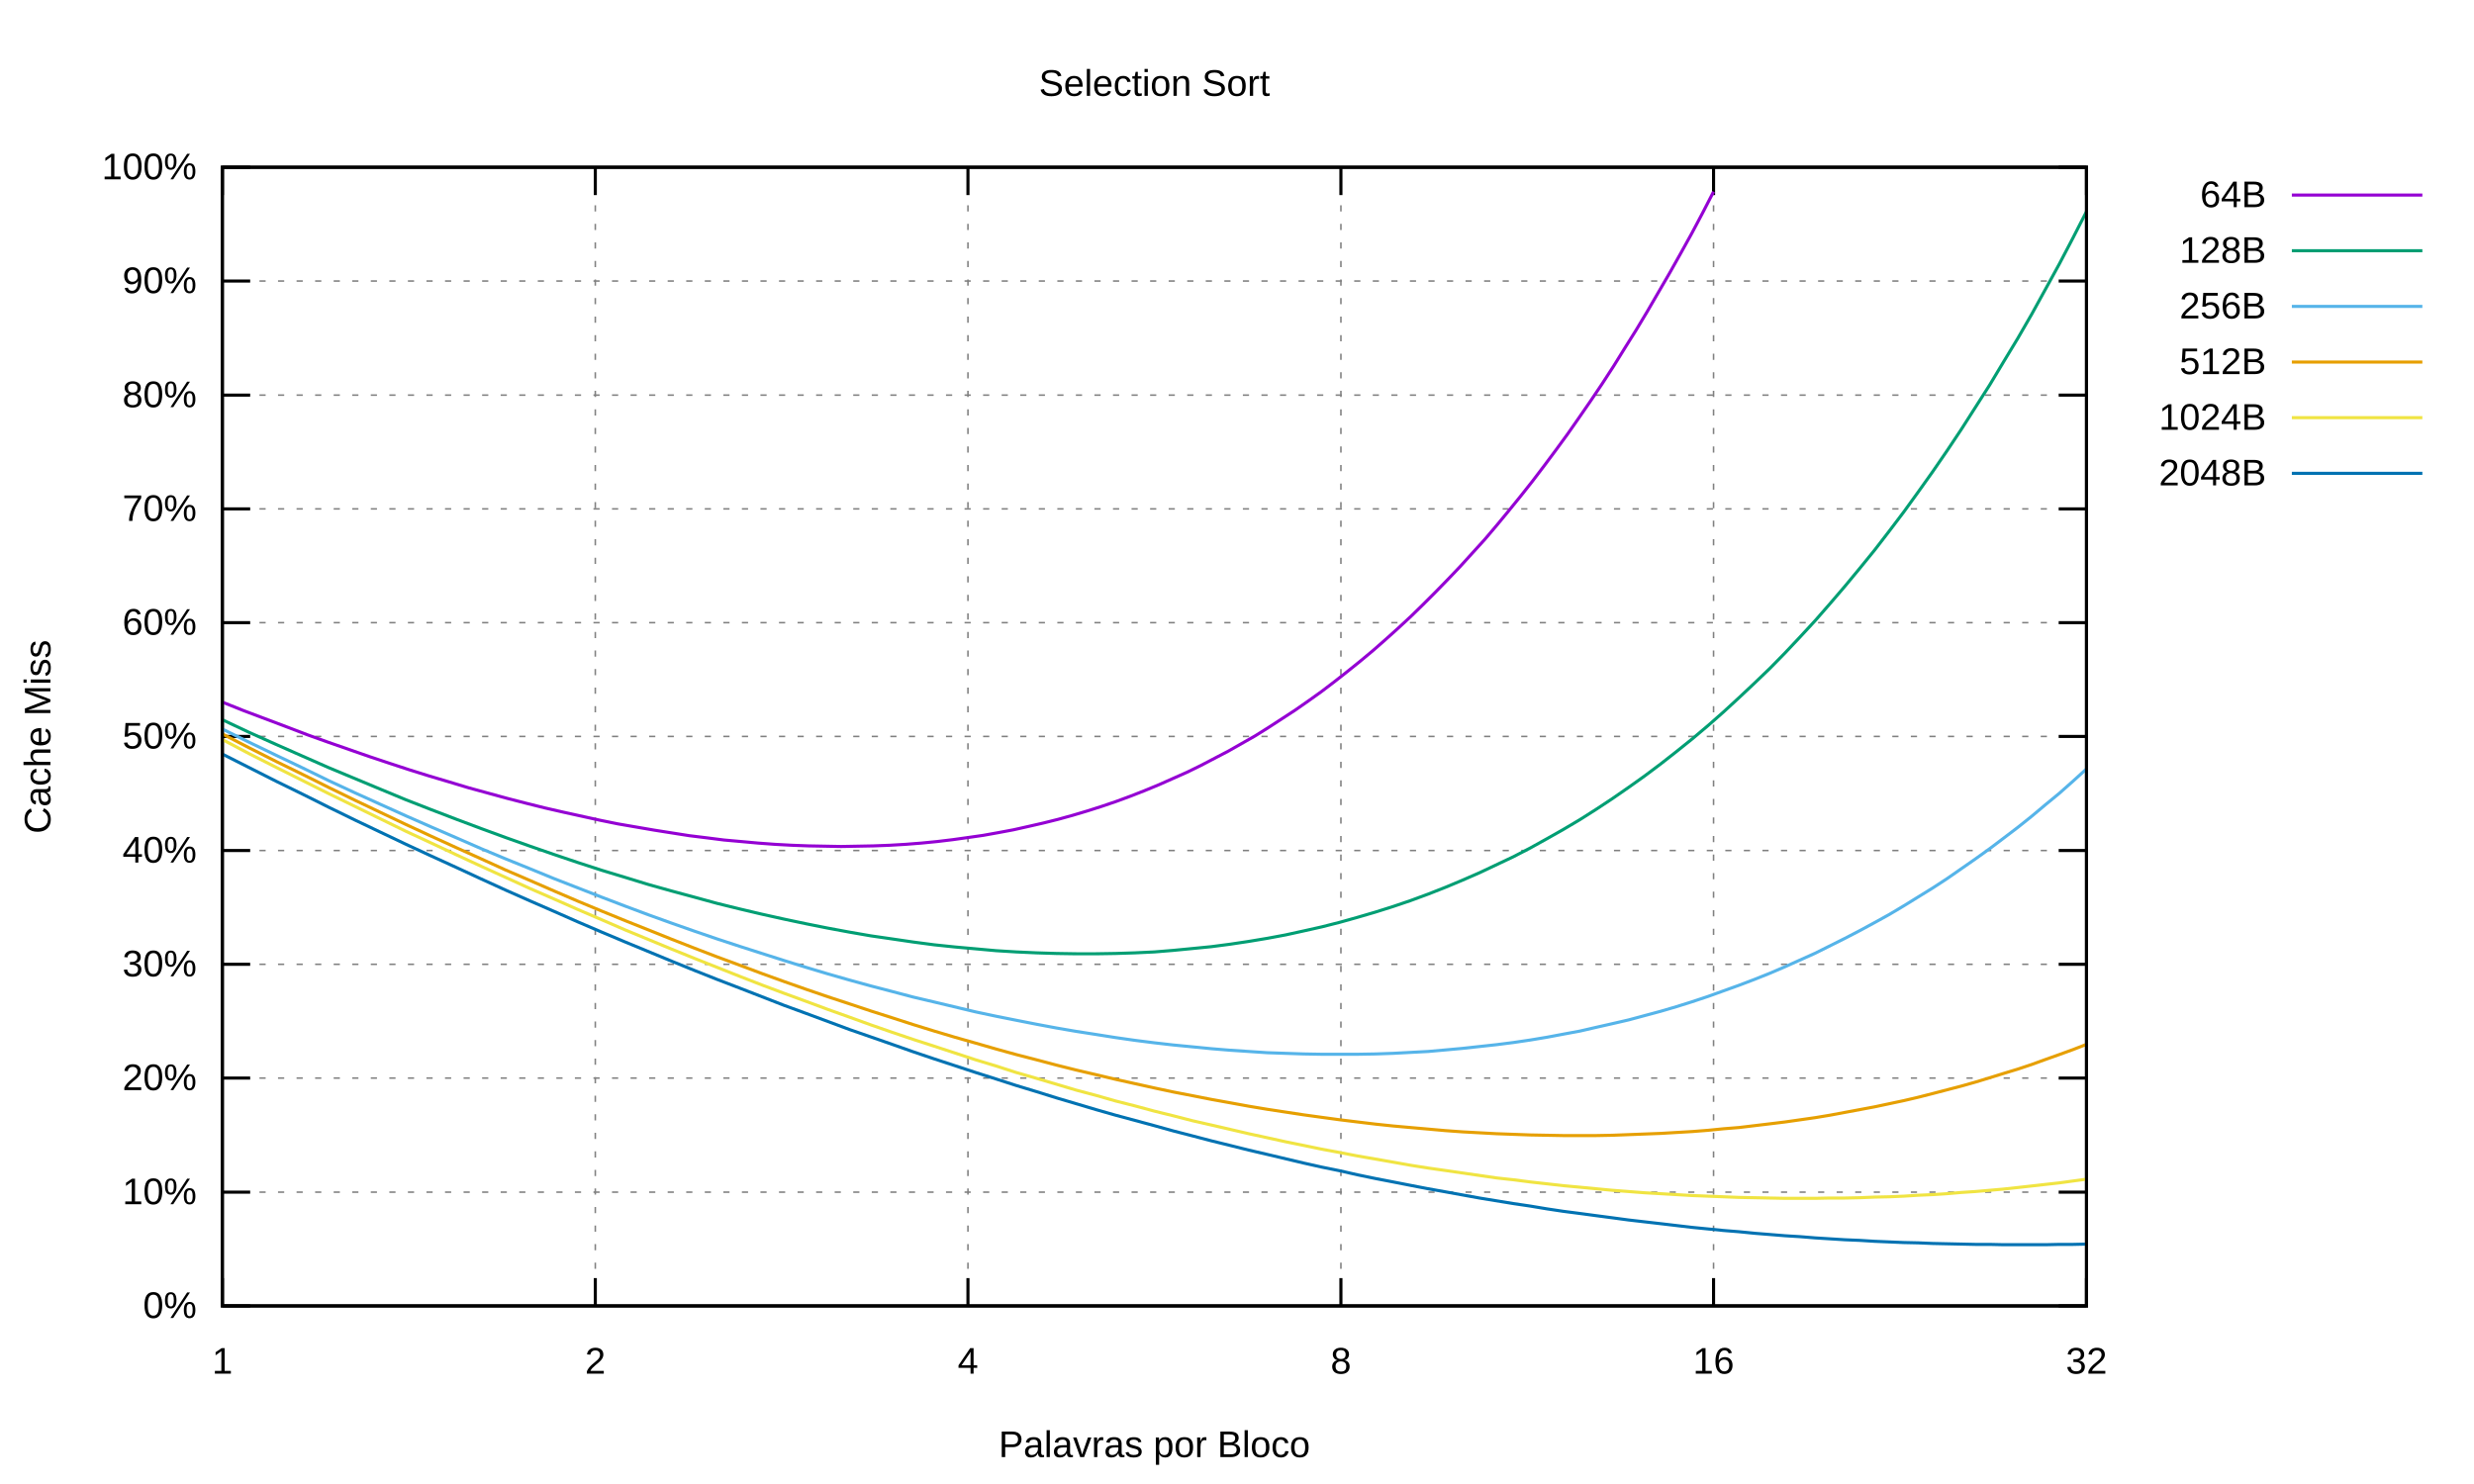
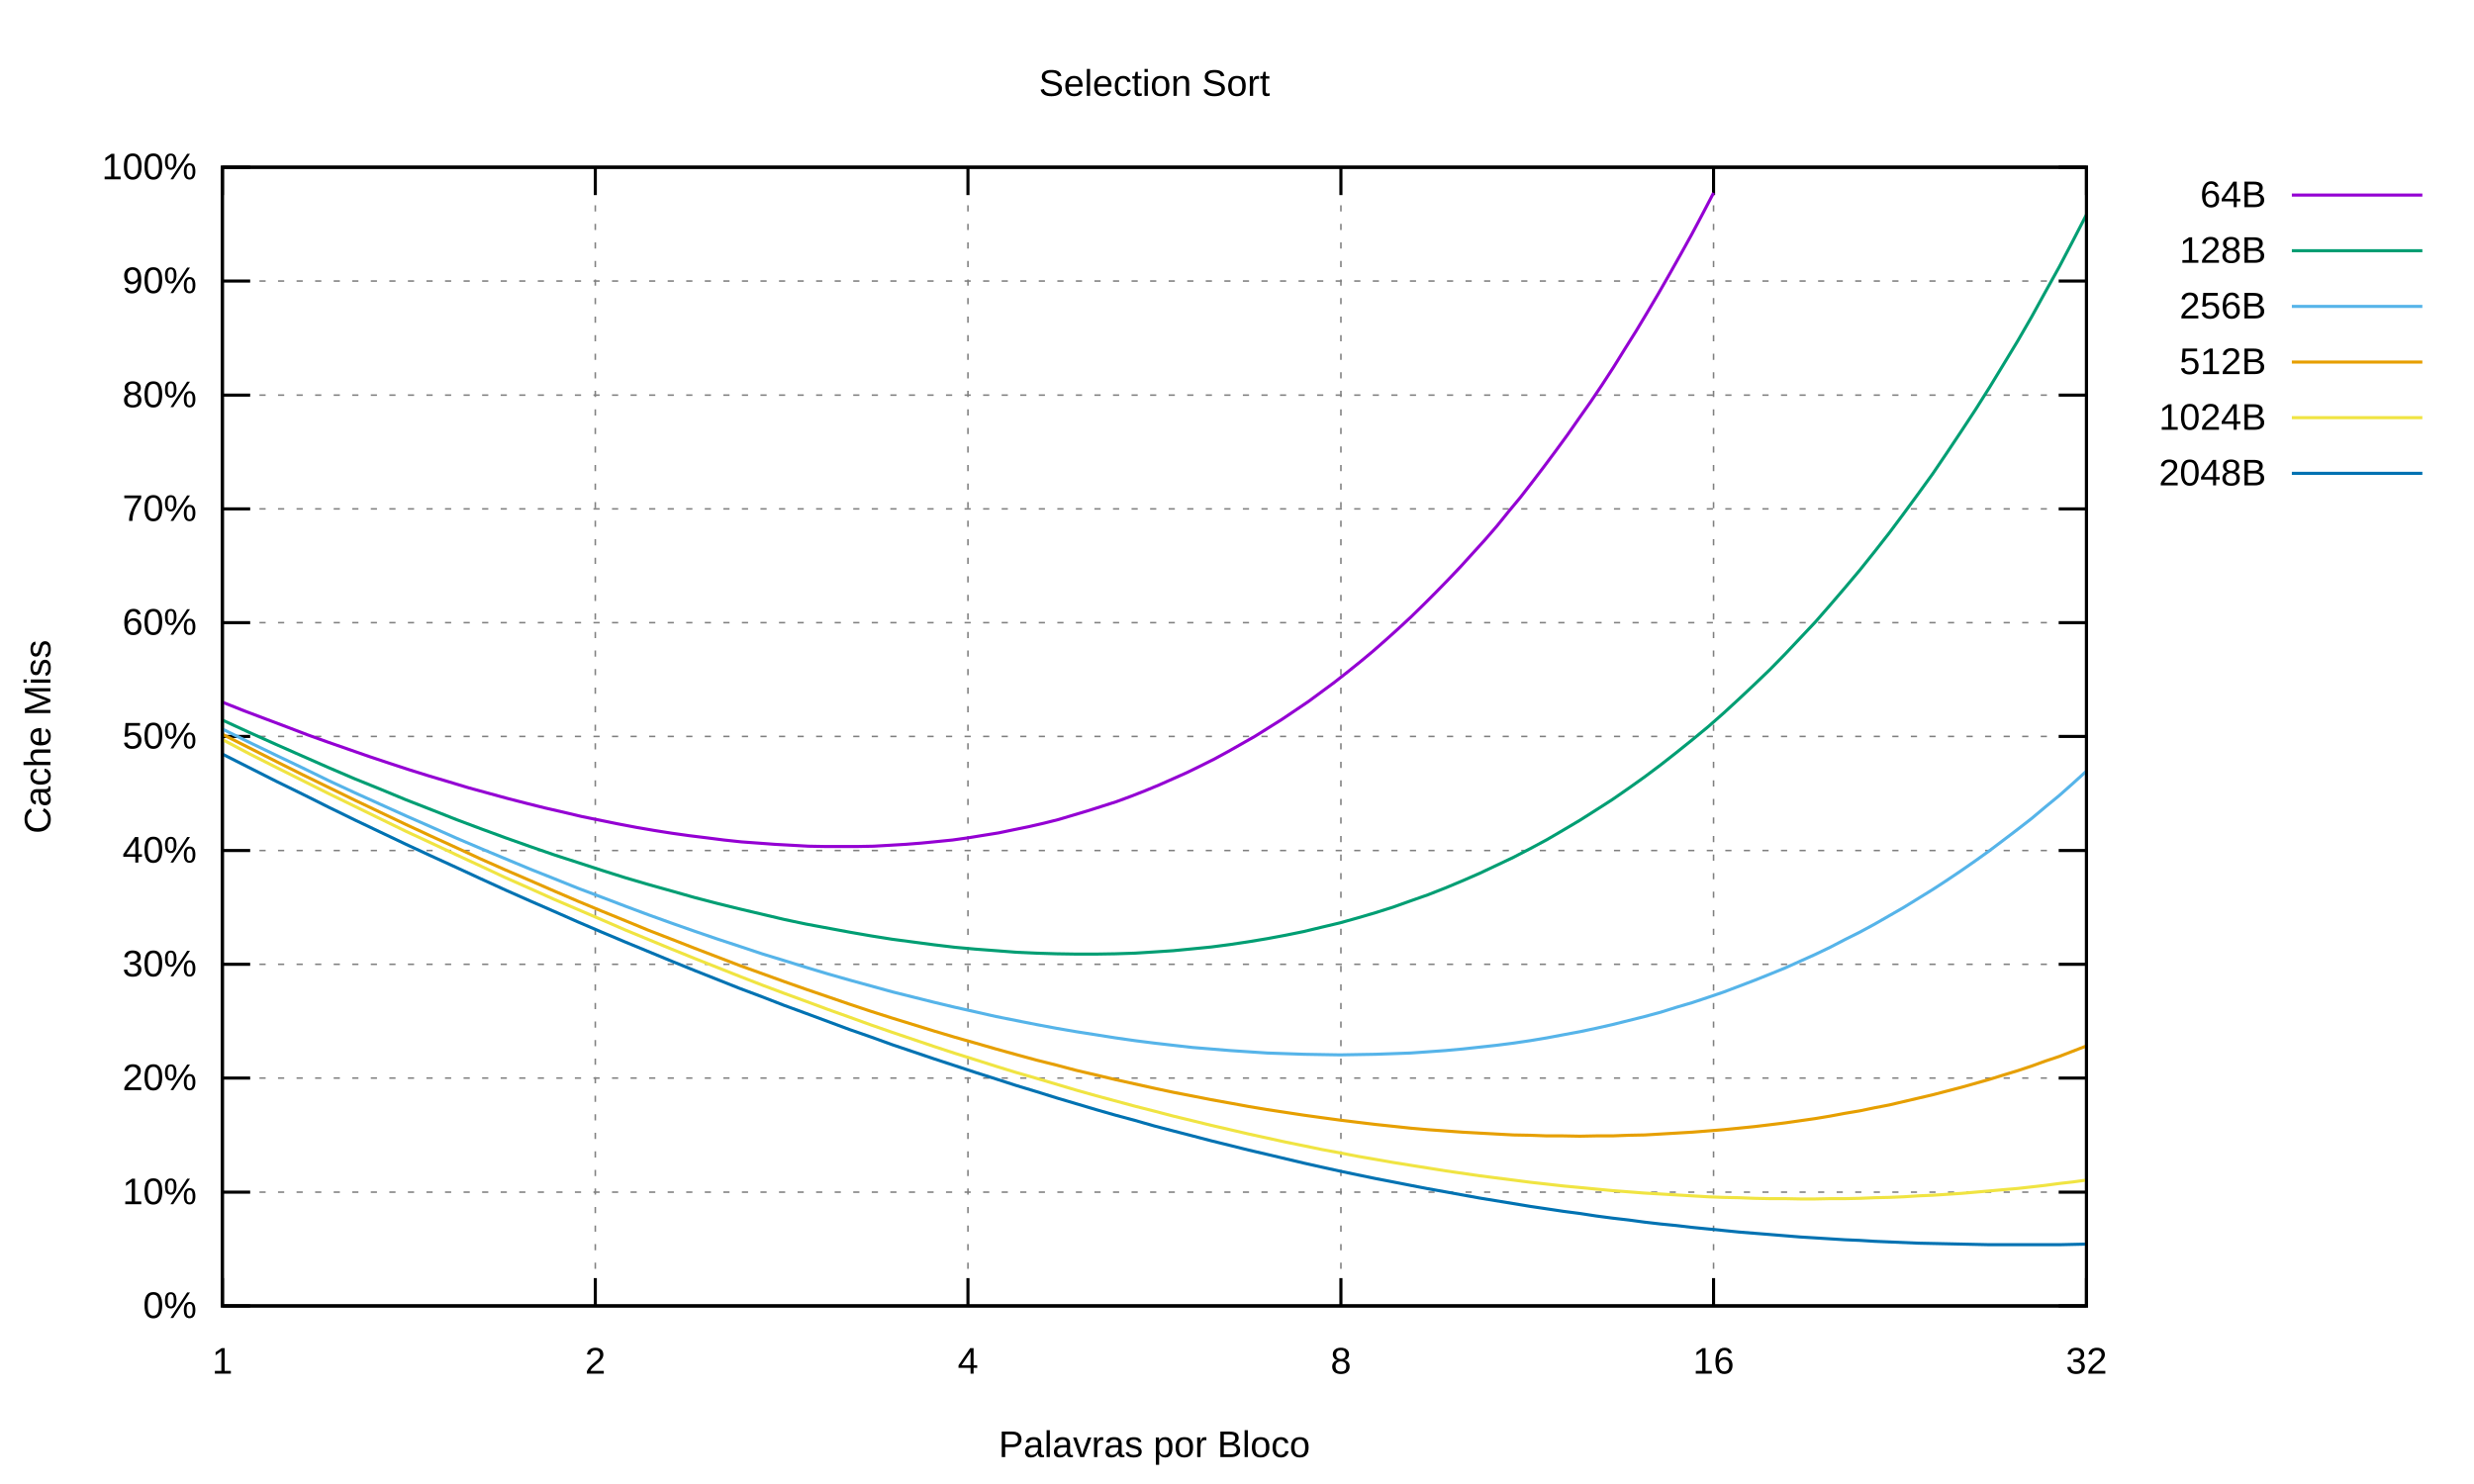
<svg xmlns="http://www.w3.org/2000/svg" xmlns:xlink="http://www.w3.org/1999/xlink" width="800" height="480" viewBox="0 0 800 480">
  <g id="gnuplot_canvas">
    <rect x="0" y="0" width="800" height="480" fill="none" />
    <defs>
      <circle id="gpDot" r="0.5" stroke-width="0.5" stroke="currentColor" />
      <path id="gpPt0" stroke-width="0.222" stroke="currentColor" d="M-1,0 h2 M0,-1 v2" />
      <path id="gpPt1" stroke-width="0.222" stroke="currentColor" d="M-1,-1 L1,1 M1,-1 L-1,1" />
      <path id="gpPt2" stroke-width="0.222" stroke="currentColor" d="M-1,0 L1,0 M0,-1 L0,1 M-1,-1 L1,1 M-1,1 L1,-1" />
      <rect id="gpPt3" stroke-width="0.222" stroke="currentColor" x="-1" y="-1" width="2" height="2" />
      <rect id="gpPt4" stroke-width="0.222" stroke="currentColor" fill="currentColor" x="-1" y="-1" width="2" height="2" />
      <circle id="gpPt5" stroke-width="0.222" stroke="currentColor" cx="0" cy="0" r="1" />
      <use xlink:href="#gpPt5" id="gpPt6" fill="currentColor" stroke="none" />
      <path id="gpPt7" stroke-width="0.222" stroke="currentColor" d="M0,-1.33 L-1.33,0.67 L1.33,0.67 z" />
      <use xlink:href="#gpPt7" id="gpPt8" fill="currentColor" stroke="none" />
      <use xlink:href="#gpPt7" id="gpPt9" stroke="currentColor" transform="rotate(180)" />
      <use xlink:href="#gpPt9" id="gpPt10" fill="currentColor" stroke="none" />
      <use xlink:href="#gpPt3" id="gpPt11" stroke="currentColor" transform="rotate(45)" />
      <use xlink:href="#gpPt11" id="gpPt12" fill="currentColor" stroke="none" />
      <path id="gpPt13" stroke-width="0.222" stroke="currentColor" d="M0,1.330 L1.265,0.411 L0.782,-1.067 L-0.782,-1.076 L-1.265,0.411 z" />
      <use xlink:href="#gpPt13" id="gpPt14" fill="currentColor" stroke="none" />
      <filter id="textbox" filterUnits="objectBoundingBox" x="0" y="0" height="1" width="1">
        <feFlood flood-color="white" flood-opacity="1" result="bgnd" />
        <feComposite in="SourceGraphic" in2="bgnd" operator="atop" />
      </filter>
      <filter id="greybox" filterUnits="objectBoundingBox" x="0" y="0" height="1" width="1">
        <feFlood flood-color="lightgrey" flood-opacity="1" result="grey" />
        <feComposite in="SourceGraphic" in2="grey" operator="atop" />
      </filter>
    </defs>
    <g fill="none" color="white" stroke="black" stroke-width="1.00" stroke-linecap="butt" stroke-linejoin="miter">
</g>
    <g fill="none" color="black" stroke="currentColor" stroke-width="1.00" stroke-linecap="butt" stroke-linejoin="miter">
</g>
    <g fill="none" color="black" stroke="black" stroke-width="0.50" stroke-linecap="butt" stroke-linejoin="miter">
</g>
    <g fill="none" color="gray" stroke="currentColor" stroke-width="0.50" stroke-linecap="butt" stroke-linejoin="miter">
      <path stroke="gray" stroke-dasharray="2,4" class="gridline" d="M71.9,422.4 L674.7,422.4  " />
    </g>
    <g fill="none" color="gray" stroke="gray" stroke-width="1.00" stroke-linecap="butt" stroke-linejoin="miter">
</g>
    <g fill="none" color="black" stroke="currentColor" stroke-width="1.00" stroke-linecap="butt" stroke-linejoin="miter">
      <path stroke="black" d="M71.9,422.4 L80.9,422.4 M674.7,422.4 L665.7,422.4  " />
      <g transform="translate(63.6,426.3)" stroke="none" fill="black" font-family="Arial" font-size="12.00" text-anchor="end">
        <text>
          <tspan font-family="Arial">0%</tspan>
        </text>
      </g>
    </g>
    <g fill="none" color="black" stroke="currentColor" stroke-width="1.00" stroke-linecap="butt" stroke-linejoin="miter">
</g>
    <g fill="none" color="black" stroke="black" stroke-width="0.50" stroke-linecap="butt" stroke-linejoin="miter">
</g>
    <g fill="none" color="gray" stroke="currentColor" stroke-width="0.50" stroke-linecap="butt" stroke-linejoin="miter">
      <path stroke="gray" stroke-dasharray="2,4" class="gridline" d="M71.9,385.6 L674.7,385.6  " />
    </g>
    <g fill="none" color="gray" stroke="gray" stroke-width="1.00" stroke-linecap="butt" stroke-linejoin="miter">
</g>
    <g fill="none" color="black" stroke="currentColor" stroke-width="1.00" stroke-linecap="butt" stroke-linejoin="miter">
      <path stroke="black" d="M71.9,385.6 L80.9,385.6 M674.7,385.6 L665.7,385.6  " />
      <g transform="translate(63.6,389.5)" stroke="none" fill="black" font-family="Arial" font-size="12.00" text-anchor="end">
        <text>
          <tspan font-family="Arial">10%</tspan>
        </text>
      </g>
    </g>
    <g fill="none" color="black" stroke="currentColor" stroke-width="1.00" stroke-linecap="butt" stroke-linejoin="miter">
</g>
    <g fill="none" color="black" stroke="black" stroke-width="0.50" stroke-linecap="butt" stroke-linejoin="miter">
</g>
    <g fill="none" color="gray" stroke="currentColor" stroke-width="0.50" stroke-linecap="butt" stroke-linejoin="miter">
      <path stroke="gray" stroke-dasharray="2,4" class="gridline" d="M71.9,348.7 L674.7,348.7  " />
    </g>
    <g fill="none" color="gray" stroke="gray" stroke-width="1.00" stroke-linecap="butt" stroke-linejoin="miter">
</g>
    <g fill="none" color="black" stroke="currentColor" stroke-width="1.00" stroke-linecap="butt" stroke-linejoin="miter">
      <path stroke="black" d="M71.9,348.7 L80.9,348.7 M674.7,348.7 L665.7,348.7  " />
      <g transform="translate(63.6,352.6)" stroke="none" fill="black" font-family="Arial" font-size="12.00" text-anchor="end">
        <text>
          <tspan font-family="Arial">20%</tspan>
        </text>
      </g>
    </g>
    <g fill="none" color="black" stroke="currentColor" stroke-width="1.00" stroke-linecap="butt" stroke-linejoin="miter">
</g>
    <g fill="none" color="black" stroke="black" stroke-width="0.50" stroke-linecap="butt" stroke-linejoin="miter">
</g>
    <g fill="none" color="gray" stroke="currentColor" stroke-width="0.50" stroke-linecap="butt" stroke-linejoin="miter">
      <path stroke="gray" stroke-dasharray="2,4" class="gridline" d="M71.9,311.9 L674.7,311.9  " />
    </g>
    <g fill="none" color="gray" stroke="gray" stroke-width="1.00" stroke-linecap="butt" stroke-linejoin="miter">
</g>
    <g fill="none" color="black" stroke="currentColor" stroke-width="1.00" stroke-linecap="butt" stroke-linejoin="miter">
      <path stroke="black" d="M71.9,311.9 L80.9,311.9 M674.7,311.9 L665.7,311.9  " />
      <g transform="translate(63.6,315.8)" stroke="none" fill="black" font-family="Arial" font-size="12.00" text-anchor="end">
        <text>
          <tspan font-family="Arial">30%</tspan>
        </text>
      </g>
    </g>
    <g fill="none" color="black" stroke="currentColor" stroke-width="1.00" stroke-linecap="butt" stroke-linejoin="miter">
</g>
    <g fill="none" color="black" stroke="black" stroke-width="0.50" stroke-linecap="butt" stroke-linejoin="miter">
</g>
    <g fill="none" color="gray" stroke="currentColor" stroke-width="0.50" stroke-linecap="butt" stroke-linejoin="miter">
      <path stroke="gray" stroke-dasharray="2,4" class="gridline" d="M71.9,275.1 L674.7,275.1  " />
    </g>
    <g fill="none" color="gray" stroke="gray" stroke-width="1.00" stroke-linecap="butt" stroke-linejoin="miter">
</g>
    <g fill="none" color="black" stroke="currentColor" stroke-width="1.00" stroke-linecap="butt" stroke-linejoin="miter">
      <path stroke="black" d="M71.9,275.1 L80.9,275.1 M674.7,275.1 L665.7,275.1  " />
      <g transform="translate(63.6,279.0)" stroke="none" fill="black" font-family="Arial" font-size="12.00" text-anchor="end">
        <text>
          <tspan font-family="Arial">40%</tspan>
        </text>
      </g>
    </g>
    <g fill="none" color="black" stroke="currentColor" stroke-width="1.00" stroke-linecap="butt" stroke-linejoin="miter">
</g>
    <g fill="none" color="black" stroke="black" stroke-width="0.50" stroke-linecap="butt" stroke-linejoin="miter">
</g>
    <g fill="none" color="gray" stroke="currentColor" stroke-width="0.50" stroke-linecap="butt" stroke-linejoin="miter">
      <path stroke="gray" stroke-dasharray="2,4" class="gridline" d="M71.9,238.2 L674.7,238.2  " />
    </g>
    <g fill="none" color="gray" stroke="gray" stroke-width="1.00" stroke-linecap="butt" stroke-linejoin="miter">
</g>
    <g fill="none" color="black" stroke="currentColor" stroke-width="1.00" stroke-linecap="butt" stroke-linejoin="miter">
      <path stroke="black" d="M71.9,238.2 L80.9,238.2 M674.7,238.2 L665.7,238.2  " />
      <g transform="translate(63.6,242.1)" stroke="none" fill="black" font-family="Arial" font-size="12.00" text-anchor="end">
        <text>
          <tspan font-family="Arial">50%</tspan>
        </text>
      </g>
    </g>
    <g fill="none" color="black" stroke="currentColor" stroke-width="1.00" stroke-linecap="butt" stroke-linejoin="miter">
</g>
    <g fill="none" color="black" stroke="black" stroke-width="0.50" stroke-linecap="butt" stroke-linejoin="miter">
</g>
    <g fill="none" color="gray" stroke="currentColor" stroke-width="0.50" stroke-linecap="butt" stroke-linejoin="miter">
      <path stroke="gray" stroke-dasharray="2,4" class="gridline" d="M71.9,201.4 L674.7,201.4  " />
    </g>
    <g fill="none" color="gray" stroke="gray" stroke-width="1.00" stroke-linecap="butt" stroke-linejoin="miter">
</g>
    <g fill="none" color="black" stroke="currentColor" stroke-width="1.00" stroke-linecap="butt" stroke-linejoin="miter">
      <path stroke="black" d="M71.9,201.4 L80.9,201.4 M674.7,201.4 L665.7,201.4  " />
      <g transform="translate(63.6,205.3)" stroke="none" fill="black" font-family="Arial" font-size="12.00" text-anchor="end">
        <text>
          <tspan font-family="Arial">60%</tspan>
        </text>
      </g>
    </g>
    <g fill="none" color="black" stroke="currentColor" stroke-width="1.00" stroke-linecap="butt" stroke-linejoin="miter">
</g>
    <g fill="none" color="black" stroke="black" stroke-width="0.50" stroke-linecap="butt" stroke-linejoin="miter">
</g>
    <g fill="none" color="gray" stroke="currentColor" stroke-width="0.50" stroke-linecap="butt" stroke-linejoin="miter">
      <path stroke="gray" stroke-dasharray="2,4" class="gridline" d="M71.9,164.6 L674.7,164.6  " />
    </g>
    <g fill="none" color="gray" stroke="gray" stroke-width="1.00" stroke-linecap="butt" stroke-linejoin="miter">
</g>
    <g fill="none" color="black" stroke="currentColor" stroke-width="1.00" stroke-linecap="butt" stroke-linejoin="miter">
      <path stroke="black" d="M71.9,164.6 L80.9,164.6 M674.7,164.6 L665.7,164.6  " />
      <g transform="translate(63.6,168.5)" stroke="none" fill="black" font-family="Arial" font-size="12.00" text-anchor="end">
        <text>
          <tspan font-family="Arial">70%</tspan>
        </text>
      </g>
    </g>
    <g fill="none" color="black" stroke="currentColor" stroke-width="1.00" stroke-linecap="butt" stroke-linejoin="miter">
</g>
    <g fill="none" color="black" stroke="black" stroke-width="0.50" stroke-linecap="butt" stroke-linejoin="miter">
</g>
    <g fill="none" color="gray" stroke="currentColor" stroke-width="0.50" stroke-linecap="butt" stroke-linejoin="miter">
      <path stroke="gray" stroke-dasharray="2,4" class="gridline" d="M71.9,127.8 L674.7,127.8  " />
    </g>
    <g fill="none" color="gray" stroke="gray" stroke-width="1.00" stroke-linecap="butt" stroke-linejoin="miter">
</g>
    <g fill="none" color="black" stroke="currentColor" stroke-width="1.00" stroke-linecap="butt" stroke-linejoin="miter">
      <path stroke="black" d="M71.9,127.8 L80.9,127.8 M674.7,127.8 L665.7,127.8  " />
      <g transform="translate(63.6,131.7)" stroke="none" fill="black" font-family="Arial" font-size="12.00" text-anchor="end">
        <text>
          <tspan font-family="Arial">80%</tspan>
        </text>
      </g>
    </g>
    <g fill="none" color="black" stroke="currentColor" stroke-width="1.00" stroke-linecap="butt" stroke-linejoin="miter">
</g>
    <g fill="none" color="black" stroke="black" stroke-width="0.50" stroke-linecap="butt" stroke-linejoin="miter">
</g>
    <g fill="none" color="gray" stroke="currentColor" stroke-width="0.50" stroke-linecap="butt" stroke-linejoin="miter">
      <path stroke="gray" stroke-dasharray="2,4" class="gridline" d="M71.9,90.9 L674.7,90.9  " />
    </g>
    <g fill="none" color="gray" stroke="gray" stroke-width="1.00" stroke-linecap="butt" stroke-linejoin="miter">
</g>
    <g fill="none" color="black" stroke="currentColor" stroke-width="1.00" stroke-linecap="butt" stroke-linejoin="miter">
      <path stroke="black" d="M71.9,90.9 L80.9,90.9 M674.7,90.9 L665.7,90.9  " />
      <g transform="translate(63.6,94.8)" stroke="none" fill="black" font-family="Arial" font-size="12.00" text-anchor="end">
        <text>
          <tspan font-family="Arial">90%</tspan>
        </text>
      </g>
    </g>
    <g fill="none" color="black" stroke="currentColor" stroke-width="1.00" stroke-linecap="butt" stroke-linejoin="miter">
</g>
    <g fill="none" color="black" stroke="black" stroke-width="0.50" stroke-linecap="butt" stroke-linejoin="miter">
</g>
    <g fill="none" color="gray" stroke="currentColor" stroke-width="0.50" stroke-linecap="butt" stroke-linejoin="miter">
      <path stroke="gray" stroke-dasharray="2,4" class="gridline" d="M71.9,54.1 L674.7,54.1  " />
    </g>
    <g fill="none" color="gray" stroke="gray" stroke-width="1.00" stroke-linecap="butt" stroke-linejoin="miter">
</g>
    <g fill="none" color="black" stroke="currentColor" stroke-width="1.00" stroke-linecap="butt" stroke-linejoin="miter">
      <path stroke="black" d="M71.9,54.1 L80.9,54.1 M674.7,54.1 L665.7,54.1  " />
      <g transform="translate(63.6,58.0)" stroke="none" fill="black" font-family="Arial" font-size="12.00" text-anchor="end">
        <text>
          <tspan font-family="Arial">100%</tspan>
        </text>
      </g>
    </g>
    <g fill="none" color="black" stroke="currentColor" stroke-width="1.00" stroke-linecap="butt" stroke-linejoin="miter">
</g>
    <g fill="none" color="black" stroke="black" stroke-width="0.50" stroke-linecap="butt" stroke-linejoin="miter">
</g>
    <g fill="none" color="gray" stroke="currentColor" stroke-width="0.50" stroke-linecap="butt" stroke-linejoin="miter">
      <path stroke="gray" stroke-dasharray="2,4" class="gridline" d="M71.9,422.4 L71.9,54.1  " />
    </g>
    <g fill="none" color="gray" stroke="gray" stroke-width="1.00" stroke-linecap="butt" stroke-linejoin="miter">
</g>
    <g fill="none" color="black" stroke="currentColor" stroke-width="1.00" stroke-linecap="butt" stroke-linejoin="miter">
      <path stroke="black" d="M71.9,422.4 L71.9,413.4 M71.9,54.1 L71.9,63.1  " />
      <g transform="translate(71.9,444.3)" stroke="none" fill="black" font-family="Arial" font-size="12.00" text-anchor="middle">
        <text>
          <tspan font-family="Arial"> 1</tspan>
        </text>
      </g>
    </g>
    <g fill="none" color="black" stroke="currentColor" stroke-width="1.00" stroke-linecap="butt" stroke-linejoin="miter">
</g>
    <g fill="none" color="black" stroke="black" stroke-width="0.50" stroke-linecap="butt" stroke-linejoin="miter">
</g>
    <g fill="none" color="gray" stroke="currentColor" stroke-width="0.50" stroke-linecap="butt" stroke-linejoin="miter">
      <path stroke="gray" stroke-dasharray="2,4" class="gridline" d="M192.5,422.4 L192.5,54.1  " />
    </g>
    <g fill="none" color="gray" stroke="gray" stroke-width="1.00" stroke-linecap="butt" stroke-linejoin="miter">
</g>
    <g fill="none" color="black" stroke="currentColor" stroke-width="1.00" stroke-linecap="butt" stroke-linejoin="miter">
      <path stroke="black" d="M192.5,422.4 L192.5,413.4 M192.5,54.1 L192.5,63.1  " />
      <g transform="translate(192.5,444.3)" stroke="none" fill="black" font-family="Arial" font-size="12.00" text-anchor="middle">
        <text>
          <tspan font-family="Arial"> 2</tspan>
        </text>
      </g>
    </g>
    <g fill="none" color="black" stroke="currentColor" stroke-width="1.00" stroke-linecap="butt" stroke-linejoin="miter">
</g>
    <g fill="none" color="black" stroke="black" stroke-width="0.50" stroke-linecap="butt" stroke-linejoin="miter">
</g>
    <g fill="none" color="gray" stroke="currentColor" stroke-width="0.50" stroke-linecap="butt" stroke-linejoin="miter">
      <path stroke="gray" stroke-dasharray="2,4" class="gridline" d="M313.0,422.4 L313.0,54.1  " />
    </g>
    <g fill="none" color="gray" stroke="gray" stroke-width="1.00" stroke-linecap="butt" stroke-linejoin="miter">
</g>
    <g fill="none" color="black" stroke="currentColor" stroke-width="1.00" stroke-linecap="butt" stroke-linejoin="miter">
      <path stroke="black" d="M313.0,422.4 L313.0,413.4 M313.0,54.1 L313.0,63.1  " />
      <g transform="translate(313.0,444.3)" stroke="none" fill="black" font-family="Arial" font-size="12.00" text-anchor="middle">
        <text>
          <tspan font-family="Arial"> 4</tspan>
        </text>
      </g>
    </g>
    <g fill="none" color="black" stroke="currentColor" stroke-width="1.00" stroke-linecap="butt" stroke-linejoin="miter">
</g>
    <g fill="none" color="black" stroke="black" stroke-width="0.50" stroke-linecap="butt" stroke-linejoin="miter">
</g>
    <g fill="none" color="gray" stroke="currentColor" stroke-width="0.50" stroke-linecap="butt" stroke-linejoin="miter">
      <path stroke="gray" stroke-dasharray="2,4" class="gridline" d="M433.6,422.4 L433.6,54.1  " />
    </g>
    <g fill="none" color="gray" stroke="gray" stroke-width="1.00" stroke-linecap="butt" stroke-linejoin="miter">
</g>
    <g fill="none" color="black" stroke="currentColor" stroke-width="1.00" stroke-linecap="butt" stroke-linejoin="miter">
      <path stroke="black" d="M433.6,422.4 L433.6,413.4 M433.6,54.1 L433.6,63.1  " />
      <g transform="translate(433.6,444.3)" stroke="none" fill="black" font-family="Arial" font-size="12.00" text-anchor="middle">
        <text>
          <tspan font-family="Arial"> 8</tspan>
        </text>
      </g>
    </g>
    <g fill="none" color="black" stroke="currentColor" stroke-width="1.00" stroke-linecap="butt" stroke-linejoin="miter">
</g>
    <g fill="none" color="black" stroke="black" stroke-width="0.50" stroke-linecap="butt" stroke-linejoin="miter">
</g>
    <g fill="none" color="gray" stroke="currentColor" stroke-width="0.50" stroke-linecap="butt" stroke-linejoin="miter">
      <path stroke="gray" stroke-dasharray="2,4" class="gridline" d="M554.1,422.4 L554.1,54.1  " />
    </g>
    <g fill="none" color="gray" stroke="gray" stroke-width="1.00" stroke-linecap="butt" stroke-linejoin="miter">
</g>
    <g fill="none" color="black" stroke="currentColor" stroke-width="1.00" stroke-linecap="butt" stroke-linejoin="miter">
      <path stroke="black" d="M554.1,422.4 L554.1,413.4 M554.1,54.1 L554.1,63.1  " />
      <g transform="translate(554.1,444.3)" stroke="none" fill="black" font-family="Arial" font-size="12.00" text-anchor="middle">
        <text>
          <tspan font-family="Arial"> 16</tspan>
        </text>
      </g>
    </g>
    <g fill="none" color="black" stroke="currentColor" stroke-width="1.00" stroke-linecap="butt" stroke-linejoin="miter">
</g>
    <g fill="none" color="black" stroke="black" stroke-width="0.50" stroke-linecap="butt" stroke-linejoin="miter">
</g>
    <g fill="none" color="gray" stroke="currentColor" stroke-width="0.50" stroke-linecap="butt" stroke-linejoin="miter">
      <path stroke="gray" stroke-dasharray="2,4" class="gridline" d="M674.7,422.4 L674.7,54.1  " />
    </g>
    <g fill="none" color="gray" stroke="gray" stroke-width="1.00" stroke-linecap="butt" stroke-linejoin="miter">
</g>
    <g fill="none" color="black" stroke="currentColor" stroke-width="1.00" stroke-linecap="butt" stroke-linejoin="miter">
      <path stroke="black" d="M674.7,422.4 L674.7,413.4 M674.7,54.1 L674.7,63.1  " />
      <g transform="translate(674.7,444.3)" stroke="none" fill="black" font-family="Arial" font-size="12.00" text-anchor="middle">
        <text>
          <tspan font-family="Arial"> 32</tspan>
        </text>
      </g>
    </g>
    <g fill="none" color="black" stroke="currentColor" stroke-width="1.00" stroke-linecap="butt" stroke-linejoin="miter">
</g>
    <g fill="none" color="black" stroke="currentColor" stroke-width="1.00" stroke-linecap="butt" stroke-linejoin="miter">
      <path stroke="black" d="M71.9,54.1 L71.9,422.4 L674.7,422.4 L674.7,54.1 L71.9,54.1 Z  " />
    </g>
    <g fill="none" color="black" stroke="currentColor" stroke-width="1.00" stroke-linecap="butt" stroke-linejoin="miter">
      <g transform="translate(16.3,238.3) rotate(270)" stroke="none" fill="black" font-family="Arial" font-size="12.00" text-anchor="middle">
        <text>
          <tspan font-family="Arial">Cache Miss</tspan>
        </text>
      </g>
    </g>
    <g fill="none" color="black" stroke="currentColor" stroke-width="1.00" stroke-linecap="butt" stroke-linejoin="miter">
      <g transform="translate(373.3,471.3)" stroke="none" fill="black" font-family="Arial" font-size="12.00" text-anchor="middle">
        <text>
          <tspan font-family="Arial">Palavras por Bloco</tspan>
        </text>
      </g>
    </g>
    <g fill="none" color="black" stroke="currentColor" stroke-width="1.00" stroke-linecap="butt" stroke-linejoin="miter">
      <g transform="translate(373.3,31.0)" stroke="none" fill="black" font-family="Arial" font-size="12.00" text-anchor="middle">
        <text>
          <tspan font-family="Arial">Selection Sort</tspan>
        </text>
      </g>
    </g>
    <g id="gnuplot_plot_1">
      <g fill="none" color="black" stroke="currentColor" stroke-width="1.00" stroke-linecap="butt" stroke-linejoin="miter">
        <g transform="translate(732.8,67.0)" stroke="none" fill="black" font-family="Arial" font-size="12.00" text-anchor="end">
          <text>
            <tspan font-family="Arial">64B</tspan>
          </text>
        </g>
      </g>
      <g fill="none" color="black" stroke="currentColor" stroke-width="1.00" stroke-linecap="butt" stroke-linejoin="miter">
-         <path stroke="rgb(148,   0, 211)" d="M741.1,63.1 L783.3,63.1 M71.9,227.1 L78.9,229.9 L85.8,232.5 L92.7,235.1 L99.5,237.7 L106.2,240.1   L112.8,242.4 L119.4,244.7 L126.0,246.9 L132.4,249.0 L138.8,251.0 L145.2,252.9 L151.5,254.8 L157.7,256.5   L163.9,258.2 L170.1,259.8 L176.1,261.3 L182.2,262.7 L188.1,264.0 L194.0,265.3 L199.9,266.5 L205.7,267.5   L211.5,268.5 L217.2,269.4 L222.9,270.3 L228.6,271.0 L234.1,271.7 L239.7,272.2 L245.2,272.7 L250.6,273.1   L256.1,273.4 L261.4,273.6 L266.8,273.7 L272.0,273.8 L277.3,273.7 L282.5,273.6 L287.7,273.4 L292.8,273.1   L297.9,272.7 L303.0,272.2 L308.0,271.6 L313.0,270.9 L317.9,270.2 L322.9,269.3 L327.7,268.4 L332.6,267.3   L337.4,266.2 L342.2,265.0 L346.9,263.7 L351.6,262.3 L356.3,260.8 L361.0,259.2 L365.6,257.5 L370.2,255.7   L374.8,253.8 L379.3,251.8 L383.8,249.8 L388.3,247.6 L392.7,245.3 L397.1,243.0 L401.5,240.5 L405.9,238.0   L410.2,235.3 L414.5,232.5 L418.8,229.7 L423.1,226.7 L427.3,223.7 L431.5,220.5 L435.7,217.2 L439.8,213.9   L444.0,210.4 L448.1,206.8 L452.1,203.2 L456.2,199.4 L460.2,195.5 L464.2,191.5 L468.2,187.4 L472.2,183.2   L476.1,178.9 L480.1,174.5 L484.0,169.9 L487.8,165.3 L491.7,160.5 L495.5,155.7 L499.3,150.7 L503.1,145.6   L506.9,140.4 L510.6,135.1 L514.4,129.6 L518.1,124.1 L521.8,118.4 L525.4,112.6 L529.1,106.7 L532.7,100.7   L536.3,94.5 L539.9,88.3 L543.5,81.9 L547.1,75.4 L550.6,68.8 L554.1,62.0  " />
+         <path stroke="rgb(148,   0, 211)" d="M741.1,63.1 L783.3,63.1 M71.9,227.1 L78.9,229.9 L85.8,232.5 L92.7,235.1 L99.5,237.7 L106.2,240.1   L112.8,242.4 L119.4,244.7 L126.0,246.9 L132.4,249.0 L138.8,251.0 L145.2,252.9 L151.5,254.8 L157.7,256.5   L163.9,258.2 L170.1,259.8 L176.1,261.3 L182.2,262.7 L188.1,264.1 L194.0,265.3 L199.9,266.5 L205.7,267.6   L211.5,268.6 L217.2,269.5 L222.9,270.3 L228.6,271.0 L234.1,271.7 L239.7,272.3 L245.2,272.7 L250.6,273.1   L256.1,273.4 L261.4,273.7 L266.8,273.8 L272.0,273.8 L277.3,273.8 L282.5,273.7 L287.7,273.4 L292.8,273.1   L297.9,272.7 L303.0,272.2 L308.0,271.7 L313.0,271.0 L317.9,270.2 L322.9,269.4 L327.7,268.4 L332.6,267.4   L337.4,266.3 L342.2,265.1 L346.9,263.7 L351.6,262.3 L356.3,260.8 L361.0,259.3 L365.6,257.6 L370.2,255.8   L374.8,253.9 L379.3,251.9 L383.8,249.9 L388.3,247.7 L392.7,245.5 L397.1,243.1 L401.5,240.6 L405.9,238.1   L410.2,235.4 L414.5,232.7 L418.8,229.8 L423.1,226.9 L427.3,223.8 L431.5,220.7 L435.7,217.4 L439.8,214.1   L444.0,210.6 L448.1,207.0 L452.1,203.4 L456.2,199.6 L460.2,195.7 L464.2,191.7 L468.2,187.6 L472.2,183.4   L476.1,179.1 L480.1,174.7 L484.0,170.2 L487.8,165.5 L491.7,160.8 L495.5,155.9 L499.3,150.9 L503.1,145.8   L506.9,140.6 L510.6,135.3 L514.4,129.9 L518.1,124.4 L521.8,118.7 L525.4,112.9 L529.1,107.0 L532.7,101.0   L536.3,94.9 L539.9,88.6 L543.5,82.2 L547.1,75.7 L550.6,69.1 L554.1,62.4  " />
      </g>
    </g>
    <g id="gnuplot_plot_2">
      <g fill="none" color="black" stroke="currentColor" stroke-width="1.00" stroke-linecap="butt" stroke-linejoin="miter">
        <g transform="translate(732.8,85.0)" stroke="none" fill="black" font-family="Arial" font-size="12.00" text-anchor="end">
          <text>
            <tspan font-family="Arial">128B</tspan>
          </text>
        </g>
      </g>
      <g fill="none" color="black" stroke="currentColor" stroke-width="1.00" stroke-linecap="butt" stroke-linejoin="miter">
-         <path stroke="rgb(  0, 158, 115)" d="M741.1,81.1 L783.3,81.1 M71.9,232.8 L80.6,236.9 L89.3,240.8 L97.9,244.6 L106.3,248.3 L114.7,251.8   L123.1,255.3 L131.3,258.7 L139.5,261.9 L147.6,265.0 L155.6,268.0 L163.5,270.9 L171.4,273.7 L179.2,276.4   L186.9,279.0 L194.6,281.5 L202.2,283.8 L209.7,286.1 L217.2,288.2 L224.6,290.2 L231.9,292.2 L239.2,294.0   L246.4,295.7 L253.6,297.3 L260.7,298.8 L267.7,300.2 L274.7,301.5 L281.6,302.7 L288.5,303.7 L295.3,304.7   L302.1,305.6 L308.8,306.3 L315.5,306.9 L322.1,307.5 L328.6,307.9 L335.2,308.2 L341.6,308.4 L348.0,308.5   L354.4,308.5 L360.7,308.4 L367.0,308.2 L373.3,307.9 L379.4,307.4 L385.6,306.8 L391.7,306.2 L397.8,305.4   L403.8,304.5 L409.8,303.5 L415.7,302.4 L421.6,301.1 L427.4,299.8 L433.3,298.3 L439.0,296.7 L444.8,295.0   L450.5,293.2 L456.1,291.3 L461.8,289.2 L467.4,287.0 L472.9,284.7 L478.4,282.3 L483.9,279.7 L489.4,277.1   L494.8,274.3 L500.2,271.3 L505.5,268.3 L510.9,265.1 L516.1,261.8 L521.4,258.3 L526.6,254.7 L531.8,251.0   L537.0,247.1 L542.1,243.1 L547.2,239.0 L552.3,234.7 L557.3,230.3 L562.3,225.7 L567.3,221.0 L572.3,216.2   L577.2,211.2 L582.1,206.0 L587.0,200.7 L591.8,195.2 L596.6,189.6 L601.4,183.8 L606.2,177.9 L610.9,171.8   L615.6,165.6 L620.3,159.1 L625.0,152.5 L629.6,145.8 L634.2,138.9 L638.8,131.7 L643.4,124.5 L647.9,117.0   L652.5,109.4 L657.0,101.6 L661.4,93.6 L665.9,85.4 L670.3,77.0 L674.7,68.4  " />
+         <path stroke="rgb(  0, 158, 115)" d="M741.1,81.1 L783.3,81.1 M71.9,232.9 L80.6,236.9 L89.3,240.8 L97.9,244.6 L106.3,248.3 L114.7,251.9   L123.1,255.3 L131.3,258.7 L139.5,261.9 L147.6,265.1 L155.6,268.1 L163.5,271.0 L171.4,273.8 L179.2,276.5   L186.9,279.0 L194.6,281.5 L202.2,283.9 L209.7,286.1 L217.2,288.2 L224.6,290.3 L231.9,292.2 L239.2,294.0   L246.4,295.7 L253.6,297.4 L260.7,298.9 L267.7,300.2 L274.7,301.5 L281.6,302.7 L288.5,303.8 L295.3,304.7   L302.1,305.6 L308.8,306.4 L315.5,307.0 L322.1,307.5 L328.6,308.0 L335.2,308.3 L341.6,308.5 L348.0,308.6   L354.4,308.6 L360.7,308.5 L367.0,308.3 L373.3,307.9 L379.4,307.5 L385.6,306.9 L391.7,306.3 L397.8,305.5   L403.8,304.6 L409.8,303.6 L415.7,302.5 L421.6,301.3 L427.4,299.9 L433.3,298.5 L439.0,296.9 L444.8,295.2   L450.5,293.4 L456.1,291.4 L461.8,289.4 L467.4,287.2 L472.9,284.9 L478.4,282.5 L483.9,279.9 L489.4,277.3   L494.8,274.5 L500.2,271.6 L505.5,268.5 L510.9,265.3 L516.1,262.0 L521.4,258.6 L526.6,255.0 L531.8,251.3   L537.0,247.4 L542.1,243.4 L547.2,239.3 L552.3,235.1 L557.3,230.7 L562.3,226.1 L567.3,221.4 L572.3,216.6   L577.2,211.6 L582.1,206.4 L587.0,201.2 L591.8,195.7 L596.6,190.1 L601.4,184.4 L606.2,178.4 L610.9,172.4   L615.6,166.1 L620.3,159.7 L625.0,153.2 L629.6,146.4 L634.2,139.5 L638.8,132.5 L643.4,125.2 L647.9,117.8   L652.5,110.2 L657.0,102.4 L661.4,94.4 L665.9,86.3 L670.3,77.9 L674.7,69.4  " />
      </g>
    </g>
    <g id="gnuplot_plot_3">
      <g fill="none" color="black" stroke="currentColor" stroke-width="1.00" stroke-linecap="butt" stroke-linejoin="miter">
        <g transform="translate(732.8,103.0)" stroke="none" fill="black" font-family="Arial" font-size="12.00" text-anchor="end">
          <text>
            <tspan font-family="Arial">256B</tspan>
          </text>
        </g>
      </g>
      <g fill="none" color="black" stroke="currentColor" stroke-width="1.00" stroke-linecap="butt" stroke-linejoin="miter">
-         <path stroke="rgb( 86, 180, 233)" d="M741.1,99.1 L783.3,99.1 M71.9,235.8 L80.6,240.1 L89.3,244.3 L97.9,248.4 L106.3,252.5 L114.7,256.4   L123.1,260.2 L131.3,263.9 L139.5,267.5 L147.6,271.0 L155.6,274.5 L163.5,277.8 L171.4,281.0 L179.2,284.2   L186.9,287.2 L194.6,290.2 L202.2,293.1 L209.7,295.9 L217.2,298.6 L224.6,301.2 L231.9,303.7 L239.2,306.1   L246.4,308.4 L253.6,310.7 L260.7,312.9 L267.7,315.0 L274.7,317.0 L281.6,318.9 L288.5,320.7 L295.3,322.5   L302.1,324.1 L308.8,325.7 L315.5,327.3 L322.1,328.7 L328.6,330.0 L335.2,331.3 L341.6,332.5 L348.0,333.6   L354.4,334.6 L360.7,335.6 L367.0,336.5 L373.3,337.3 L379.4,338.0 L385.6,338.6 L391.7,339.2 L397.8,339.7   L403.8,340.1 L409.8,340.5 L415.7,340.7 L421.6,340.9 L427.4,341.0 L433.3,341.0 L439.0,341.0 L444.8,340.9   L450.5,340.7 L456.1,340.4 L461.8,340.1 L467.4,339.6 L472.9,339.1 L478.4,338.5 L483.9,337.9 L489.4,337.2   L494.8,336.4 L500.2,335.5 L505.5,334.5 L510.9,333.5 L516.1,332.3 L521.4,331.1 L526.6,329.9 L531.8,328.5   L537.0,327.1 L542.1,325.6 L547.2,324.0 L552.3,322.3 L557.3,320.5 L562.3,318.7 L567.3,316.8 L572.3,314.8   L577.2,312.7 L582.1,310.5 L587.0,308.3 L591.8,305.9 L596.6,303.5 L601.4,301.0 L606.2,298.4 L610.9,295.8   L615.6,293.0 L620.3,290.1 L625.0,287.2 L629.6,284.2 L634.2,281.0 L638.8,277.8 L643.4,274.5 L647.9,271.1   L652.5,267.6 L657.0,264.0 L661.4,260.3 L665.9,256.6 L670.3,252.7 L674.7,248.7  " />
+         <path stroke="rgb( 86, 180, 233)" d="M741.1,99.1 L783.3,99.1 M71.9,235.8 L80.6,240.1 L89.3,244.3 L97.9,248.4 L106.3,252.5 L114.7,256.4   L123.1,260.2 L131.3,263.9 L139.5,267.5 L147.6,271.1 L155.6,274.5 L163.5,277.8 L171.4,281.1 L179.2,284.2   L186.9,287.3 L194.6,290.2 L202.2,293.1 L209.7,295.9 L217.2,298.6 L224.6,301.2 L231.9,303.7 L239.2,306.1   L246.4,308.5 L253.6,310.7 L260.7,312.9 L267.7,315.0 L274.7,317.0 L281.6,318.9 L288.5,320.8 L295.3,322.5   L302.1,324.2 L308.8,325.8 L315.5,327.3 L322.1,328.8 L328.6,330.1 L335.2,331.4 L341.6,332.6 L348.0,333.7   L354.4,334.7 L360.7,335.7 L367.0,336.6 L373.3,337.4 L379.4,338.1 L385.6,338.8 L391.7,339.3 L397.8,339.8   L403.8,340.2 L409.8,340.6 L415.7,340.8 L421.6,341.0 L427.4,341.1 L433.3,341.2 L439.0,341.1 L444.8,341.0   L450.5,340.8 L456.1,340.6 L461.8,340.2 L467.4,339.8 L472.9,339.3 L478.4,338.7 L483.9,338.1 L489.4,337.4   L494.8,336.6 L500.2,335.7 L505.5,334.7 L510.9,333.7 L516.1,332.6 L521.4,331.4 L526.6,330.1 L531.8,328.8   L537.0,327.4 L542.1,325.8 L547.2,324.3 L552.3,322.6 L557.3,320.9 L562.3,319.0 L567.3,317.1 L572.3,315.1   L577.2,313.1 L582.1,310.9 L587.0,308.7 L591.8,306.4 L596.6,303.9 L601.4,301.5 L606.2,298.9 L610.9,296.2   L615.6,293.5 L620.3,290.6 L625.0,287.7 L629.6,284.7 L634.2,281.6 L638.8,278.4 L643.4,275.1 L647.9,271.7   L652.5,268.2 L657.0,264.7 L661.4,261.0 L665.9,257.3 L670.3,253.4 L674.7,249.4  " />
      </g>
    </g>
    <g id="gnuplot_plot_4">
      <g fill="none" color="black" stroke="currentColor" stroke-width="1.00" stroke-linecap="butt" stroke-linejoin="miter">
        <g transform="translate(732.8,121.0)" stroke="none" fill="black" font-family="Arial" font-size="12.00" text-anchor="end">
          <text>
            <tspan font-family="Arial">512B</tspan>
          </text>
        </g>
      </g>
      <g fill="none" color="black" stroke="currentColor" stroke-width="1.00" stroke-linecap="butt" stroke-linejoin="miter">
-         <path stroke="rgb(230, 159,   0)" d="M741.1,117.1 L783.3,117.1 M71.9,237.4 L80.6,241.9 L89.3,246.3 L97.9,250.5 L106.3,254.7 L114.7,258.8   L123.1,262.8 L131.3,266.7 L139.5,270.5 L147.6,274.2 L155.6,277.8 L163.5,281.4 L171.4,284.8 L179.2,288.2   L186.9,291.5 L194.6,294.7 L202.2,297.8 L209.7,300.8 L217.2,303.8 L224.6,306.7 L231.9,309.5 L239.2,312.2   L246.4,314.9 L253.6,317.5 L260.7,320.0 L267.7,322.4 L274.7,324.7 L281.6,327.0 L288.5,329.2 L295.3,331.4   L302.1,333.5 L308.8,335.5 L315.5,337.4 L322.1,339.3 L328.6,341.1 L335.2,342.8 L341.6,344.5 L348.0,346.1   L354.4,347.6 L360.7,349.1 L367.0,350.5 L373.3,351.9 L379.4,353.2 L385.6,354.4 L391.7,355.6 L397.8,356.7   L403.8,357.8 L409.8,358.8 L415.7,359.7 L421.6,360.6 L427.4,361.4 L433.3,362.2 L439.0,362.9 L444.8,363.6   L450.5,364.2 L456.1,364.7 L461.8,365.2 L467.4,365.7 L472.9,366.1 L478.4,366.4 L483.9,366.7 L489.4,366.9   L494.8,367.1 L500.2,367.2 L505.5,367.3 L510.9,367.3 L516.1,367.3 L521.4,367.2 L526.6,367.0 L531.8,366.8   L537.0,366.6 L542.1,366.3 L547.2,366.0 L552.3,365.6 L557.3,365.1 L562.3,364.7 L567.3,364.1 L572.3,363.5   L577.2,362.9 L582.1,362.2 L587.0,361.5 L591.8,360.7 L596.6,359.8 L601.4,358.9 L606.2,358.0 L610.9,357.0   L615.6,356.0 L620.3,354.9 L625.0,353.7 L629.6,352.5 L634.2,351.3 L638.8,350.0 L643.4,348.6 L647.9,347.2   L652.5,345.8 L657.0,344.3 L661.4,342.7 L665.9,341.1 L670.3,339.5 L674.7,337.8  " />
+         <path stroke="rgb(230, 159,   0)" d="M741.1,117.1 L783.3,117.1 M71.9,237.5 L80.6,241.9 L89.3,246.3 L97.9,250.6 L106.3,254.7 L114.7,258.8   L123.1,262.8 L131.3,266.7 L139.5,270.5 L147.6,274.2 L155.6,277.9 L163.5,281.4 L171.4,284.8 L179.2,288.2   L186.9,291.5 L194.6,294.7 L202.2,297.8 L209.7,300.9 L217.2,303.8 L224.6,306.7 L231.9,309.5 L239.2,312.3   L246.4,314.9 L253.6,317.5 L260.7,320.0 L267.7,322.4 L274.7,324.8 L281.6,327.1 L288.5,329.3 L295.3,331.4   L302.1,333.5 L308.8,335.5 L315.5,337.4 L322.1,339.3 L328.6,341.1 L335.2,342.9 L341.6,344.5 L348.0,346.2   L354.4,347.7 L360.7,349.2 L367.0,350.6 L373.3,352.0 L379.4,353.3 L385.6,354.5 L391.7,355.7 L397.8,356.8   L403.8,357.9 L409.8,358.9 L415.7,359.8 L421.6,360.7 L427.4,361.5 L433.3,362.3 L439.0,363.0 L444.8,363.7   L450.5,364.3 L456.1,364.9 L461.8,365.4 L467.4,365.8 L472.9,366.2 L478.4,366.5 L483.9,366.8 L489.4,367.1   L494.8,367.2 L500.2,367.4 L505.5,367.4 L510.9,367.5 L516.1,367.4 L521.4,367.4 L526.6,367.2 L531.8,367.1   L537.0,366.8 L542.1,366.5 L547.2,366.2 L552.3,365.8 L557.3,365.4 L562.3,364.9 L567.3,364.4 L572.3,363.8   L577.2,363.2 L582.1,362.5 L587.0,361.8 L591.8,361.0 L596.6,360.1 L601.4,359.3 L606.2,358.3 L610.9,357.4   L615.6,356.3 L620.3,355.2 L625.0,354.1 L629.6,352.9 L634.2,351.7 L638.8,350.4 L643.4,349.1 L647.9,347.7   L652.5,346.3 L657.0,344.8 L661.4,343.2 L665.9,341.7 L670.3,340.0 L674.7,338.3  " />
      </g>
    </g>
    <g id="gnuplot_plot_5">
      <g fill="none" color="black" stroke="currentColor" stroke-width="1.00" stroke-linecap="butt" stroke-linejoin="miter">
        <g transform="translate(732.8,139.0)" stroke="none" fill="black" font-family="Arial" font-size="12.00" text-anchor="end">
          <text>
            <tspan font-family="Arial">1024B</tspan>
          </text>
        </g>
      </g>
      <g fill="none" color="black" stroke="currentColor" stroke-width="1.00" stroke-linecap="butt" stroke-linejoin="miter">
-         <path stroke="rgb(240, 228,  66)" d="M741.1,135.1 L783.3,135.1 M71.9,239.2 L80.6,243.8 L89.3,248.2 L97.9,252.5 L106.3,256.7 L114.7,260.8   L123.1,264.9 L131.3,268.9 L139.5,272.7 L147.6,276.5 L155.6,280.2 L163.5,283.8 L171.4,287.4 L179.2,290.8   L186.9,294.2 L194.6,297.5 L202.2,300.8 L209.7,303.9 L217.2,307.0 L224.6,310.0 L231.9,312.9 L239.2,315.8   L246.4,318.6 L253.6,321.3 L260.7,323.9 L267.7,326.5 L274.7,329.0 L281.6,331.5 L288.5,333.9 L295.3,336.2   L302.1,338.4 L308.8,340.6 L315.5,342.8 L322.1,344.8 L328.6,346.9 L335.2,348.8 L341.6,350.7 L348.0,352.6   L354.4,354.3 L360.7,356.1 L367.0,357.7 L373.3,359.4 L379.4,360.9 L385.6,362.5 L391.7,363.9 L397.8,365.3   L403.8,366.7 L409.8,368.0 L415.7,369.3 L421.6,370.5 L427.4,371.7 L433.3,372.8 L439.0,373.9 L444.8,374.9   L450.5,375.9 L456.1,376.9 L461.8,377.8 L467.4,378.6 L472.9,379.4 L478.4,380.2 L483.9,381.0 L489.4,381.6   L494.8,382.3 L500.2,382.9 L505.5,383.5 L510.9,384.0 L516.1,384.5 L521.4,385.0 L526.6,385.4 L531.8,385.8   L537.0,386.1 L542.1,386.4 L547.2,386.7 L552.3,386.9 L557.3,387.1 L562.3,387.3 L567.3,387.4 L572.3,387.5   L577.2,387.6 L582.1,387.6 L587.0,387.6 L591.8,387.5 L596.6,387.5 L601.4,387.4 L606.2,387.2 L610.9,387.1   L615.6,386.9 L620.3,386.6 L625.0,386.4 L629.6,386.1 L634.2,385.7 L638.8,385.4 L643.4,385.0 L647.9,384.6   L652.5,384.1 L657.0,383.6 L661.4,383.1 L665.9,382.6 L670.3,382.0 L674.7,381.4  " />
+         <path stroke="rgb(240, 228,  66)" d="M741.1,135.1 L783.3,135.1 M71.9,239.2 L80.6,243.8 L89.3,248.2 L97.9,252.5 L106.3,256.7 L114.7,260.8   L123.1,264.9 L131.3,268.9 L139.5,272.7 L147.6,276.5 L155.6,280.2 L163.5,283.9 L171.4,287.4 L179.2,290.9   L186.9,294.2 L194.6,297.5 L202.2,300.8 L209.7,303.9 L217.2,307.0 L224.6,310.0 L231.9,312.9 L239.2,315.8   L246.4,318.6 L253.6,321.3 L260.7,323.9 L267.7,326.5 L274.7,329.0 L281.6,331.5 L288.5,333.9 L295.3,336.2   L302.1,338.5 L308.8,340.7 L315.5,342.8 L322.1,344.9 L328.6,346.9 L335.2,348.8 L341.6,350.7 L348.0,352.6   L354.4,354.4 L360.7,356.1 L367.0,357.8 L373.3,359.4 L379.4,361.0 L385.6,362.5 L391.7,364.0 L397.8,365.4   L403.8,366.8 L409.8,368.1 L415.7,369.4 L421.6,370.6 L427.4,371.8 L433.3,372.9 L439.0,374.0 L444.8,375.0   L450.5,376.0 L456.1,376.9 L461.8,377.8 L467.4,378.7 L472.9,379.5 L478.4,380.3 L483.9,381.0 L489.4,381.7   L494.8,382.4 L500.2,383.0 L505.5,383.6 L510.9,384.1 L516.1,384.6 L521.4,385.1 L526.6,385.5 L531.8,385.9   L537.0,386.2 L542.1,386.5 L547.2,386.8 L552.3,387.1 L557.3,387.3 L562.3,387.4 L567.3,387.6 L572.3,387.7   L577.2,387.7 L582.1,387.8 L587.0,387.8 L591.8,387.7 L596.6,387.7 L601.4,387.6 L606.2,387.4 L610.9,387.3   L615.6,387.1 L620.3,386.8 L625.0,386.6 L629.6,386.3 L634.2,386.0 L638.8,385.6 L643.4,385.2 L647.9,384.8   L652.5,384.4 L657.0,383.9 L661.4,383.4 L665.9,382.8 L670.3,382.3 L674.7,381.7  " />
      </g>
    </g>
    <g id="gnuplot_plot_6">
      <g fill="none" color="black" stroke="currentColor" stroke-width="1.00" stroke-linecap="butt" stroke-linejoin="miter">
        <g transform="translate(732.8,157.0)" stroke="none" fill="black" font-family="Arial" font-size="12.00" text-anchor="end">
          <text>
            <tspan font-family="Arial">2048B</tspan>
          </text>
        </g>
      </g>
      <g fill="none" color="black" stroke="currentColor" stroke-width="1.00" stroke-linecap="butt" stroke-linejoin="miter">
-         <path stroke="rgb(  0, 114, 178)" d="M741.1,153.1 L783.3,153.1 M71.9,243.9 L80.6,248.3 L89.3,252.7 L97.9,256.9 L106.3,261.1 L114.7,265.2   L123.1,269.2 L131.3,273.1 L139.5,276.9 L147.6,280.6 L155.6,284.3 L163.5,287.9 L171.4,291.4 L179.2,294.8   L186.9,298.2 L194.6,301.5 L202.2,304.7 L209.7,307.8 L217.2,310.9 L224.6,313.9 L231.9,316.8 L239.2,319.6   L246.4,322.4 L253.6,325.2 L260.7,327.8 L267.7,330.4 L274.7,333.0 L281.6,335.4 L288.5,337.8 L295.3,340.2   L302.1,342.5 L308.8,344.7 L315.5,346.9 L322.1,349.0 L328.6,351.1 L335.2,353.1 L341.6,355.1 L348.0,357.0   L354.4,358.9 L360.7,360.7 L367.0,362.4 L373.3,364.1 L379.4,365.8 L385.6,367.4 L391.7,369.0 L397.8,370.5   L403.8,372.0 L409.8,373.4 L415.7,374.8 L421.6,376.2 L427.4,377.5 L433.3,378.7 L439.0,380.0 L444.8,381.2   L450.5,382.3 L456.1,383.4 L461.8,384.5 L467.4,385.5 L472.9,386.5 L478.4,387.5 L483.9,388.4 L489.4,389.3   L494.8,390.1 L500.2,391.0 L505.5,391.8 L510.9,392.5 L516.1,393.2 L521.4,393.9 L526.6,394.6 L531.8,395.2   L537.0,395.8 L542.1,396.4 L547.2,397.0 L552.3,397.5 L557.3,398.0 L562.3,398.4 L567.3,398.9 L572.3,399.3   L577.2,399.7 L582.1,400.0 L587.0,400.4 L591.8,400.7 L596.6,401.0 L601.4,401.2 L606.2,401.5 L610.9,401.7   L615.6,401.9 L620.3,402.0 L625.0,402.2 L629.6,402.3 L634.2,402.4 L638.8,402.5 L643.4,402.5 L647.9,402.6   L652.5,402.6 L657.0,402.6 L661.4,402.6 L665.9,402.5 L670.3,402.5 L674.7,402.4  " />
+         <path stroke="rgb(  0, 114, 178)" d="M741.1,153.1 L783.3,153.1 M71.9,243.9 L80.6,248.3 L89.3,252.7 L97.9,256.9 L106.3,261.1 L114.7,265.2   L123.1,269.2 L131.3,273.1 L139.5,276.9 L147.6,280.6 L155.6,284.3 L163.5,287.9 L171.4,291.4 L179.2,294.8   L186.9,298.2 L194.6,301.5 L202.2,304.7 L209.7,307.8 L217.2,310.9 L224.6,313.9 L231.9,316.8 L239.2,319.7   L246.4,322.4 L253.6,325.2 L260.7,327.8 L267.7,330.4 L274.7,333.0 L281.6,335.4 L288.5,337.9 L295.3,340.2   L302.1,342.5 L308.8,344.7 L315.5,346.9 L322.1,349.0 L328.6,351.1 L335.2,353.1 L341.6,355.1 L348.0,357.0   L354.4,358.9 L360.7,360.7 L367.0,362.4 L373.3,364.2 L379.4,365.8 L385.6,367.4 L391.7,369.0 L397.8,370.5   L403.8,372.0 L409.8,373.4 L415.7,374.8 L421.6,376.2 L427.4,377.5 L433.3,378.8 L439.0,380.0 L444.8,381.2   L450.5,382.3 L456.1,383.4 L461.8,384.5 L467.4,385.5 L472.9,386.5 L478.4,387.5 L483.9,388.4 L489.4,389.3   L494.8,390.2 L500.2,391.0 L505.5,391.8 L510.9,392.5 L516.1,393.3 L521.4,394.0 L526.6,394.6 L531.8,395.3   L537.0,395.9 L542.1,396.4 L547.2,397.0 L552.3,397.5 L557.3,398.0 L562.3,398.5 L567.3,398.9 L572.3,399.3   L577.2,399.7 L582.1,400.1 L587.0,400.4 L591.8,400.7 L596.6,401.0 L601.4,401.2 L606.2,401.5 L610.9,401.7   L615.6,401.9 L620.3,402.1 L625.0,402.2 L629.6,402.3 L634.2,402.4 L638.8,402.5 L643.4,402.6 L647.9,402.6   L652.5,402.6 L657.0,402.6 L661.4,402.6 L665.9,402.6 L670.3,402.5 L674.7,402.4  " />
      </g>
    </g>
    <g fill="none" color="white" stroke="rgb(  0, 114, 178)" stroke-width="2.00" stroke-linecap="butt" stroke-linejoin="miter">
</g>
    <g fill="none" color="black" stroke="currentColor" stroke-width="2.00" stroke-linecap="butt" stroke-linejoin="miter">
</g>
    <g fill="none" color="black" stroke="black" stroke-width="1.00" stroke-linecap="butt" stroke-linejoin="miter">
</g>
    <g fill="none" color="black" stroke="currentColor" stroke-width="1.00" stroke-linecap="butt" stroke-linejoin="miter">
      <path stroke="black" d="M71.9,54.1 L71.9,422.4 L674.7,422.4 L674.7,54.1 L71.9,54.1 Z  " />
    </g>
    <g fill="none" color="black" stroke="currentColor" stroke-width="1.00" stroke-linecap="butt" stroke-linejoin="miter">
</g>
  </g>
</svg>
